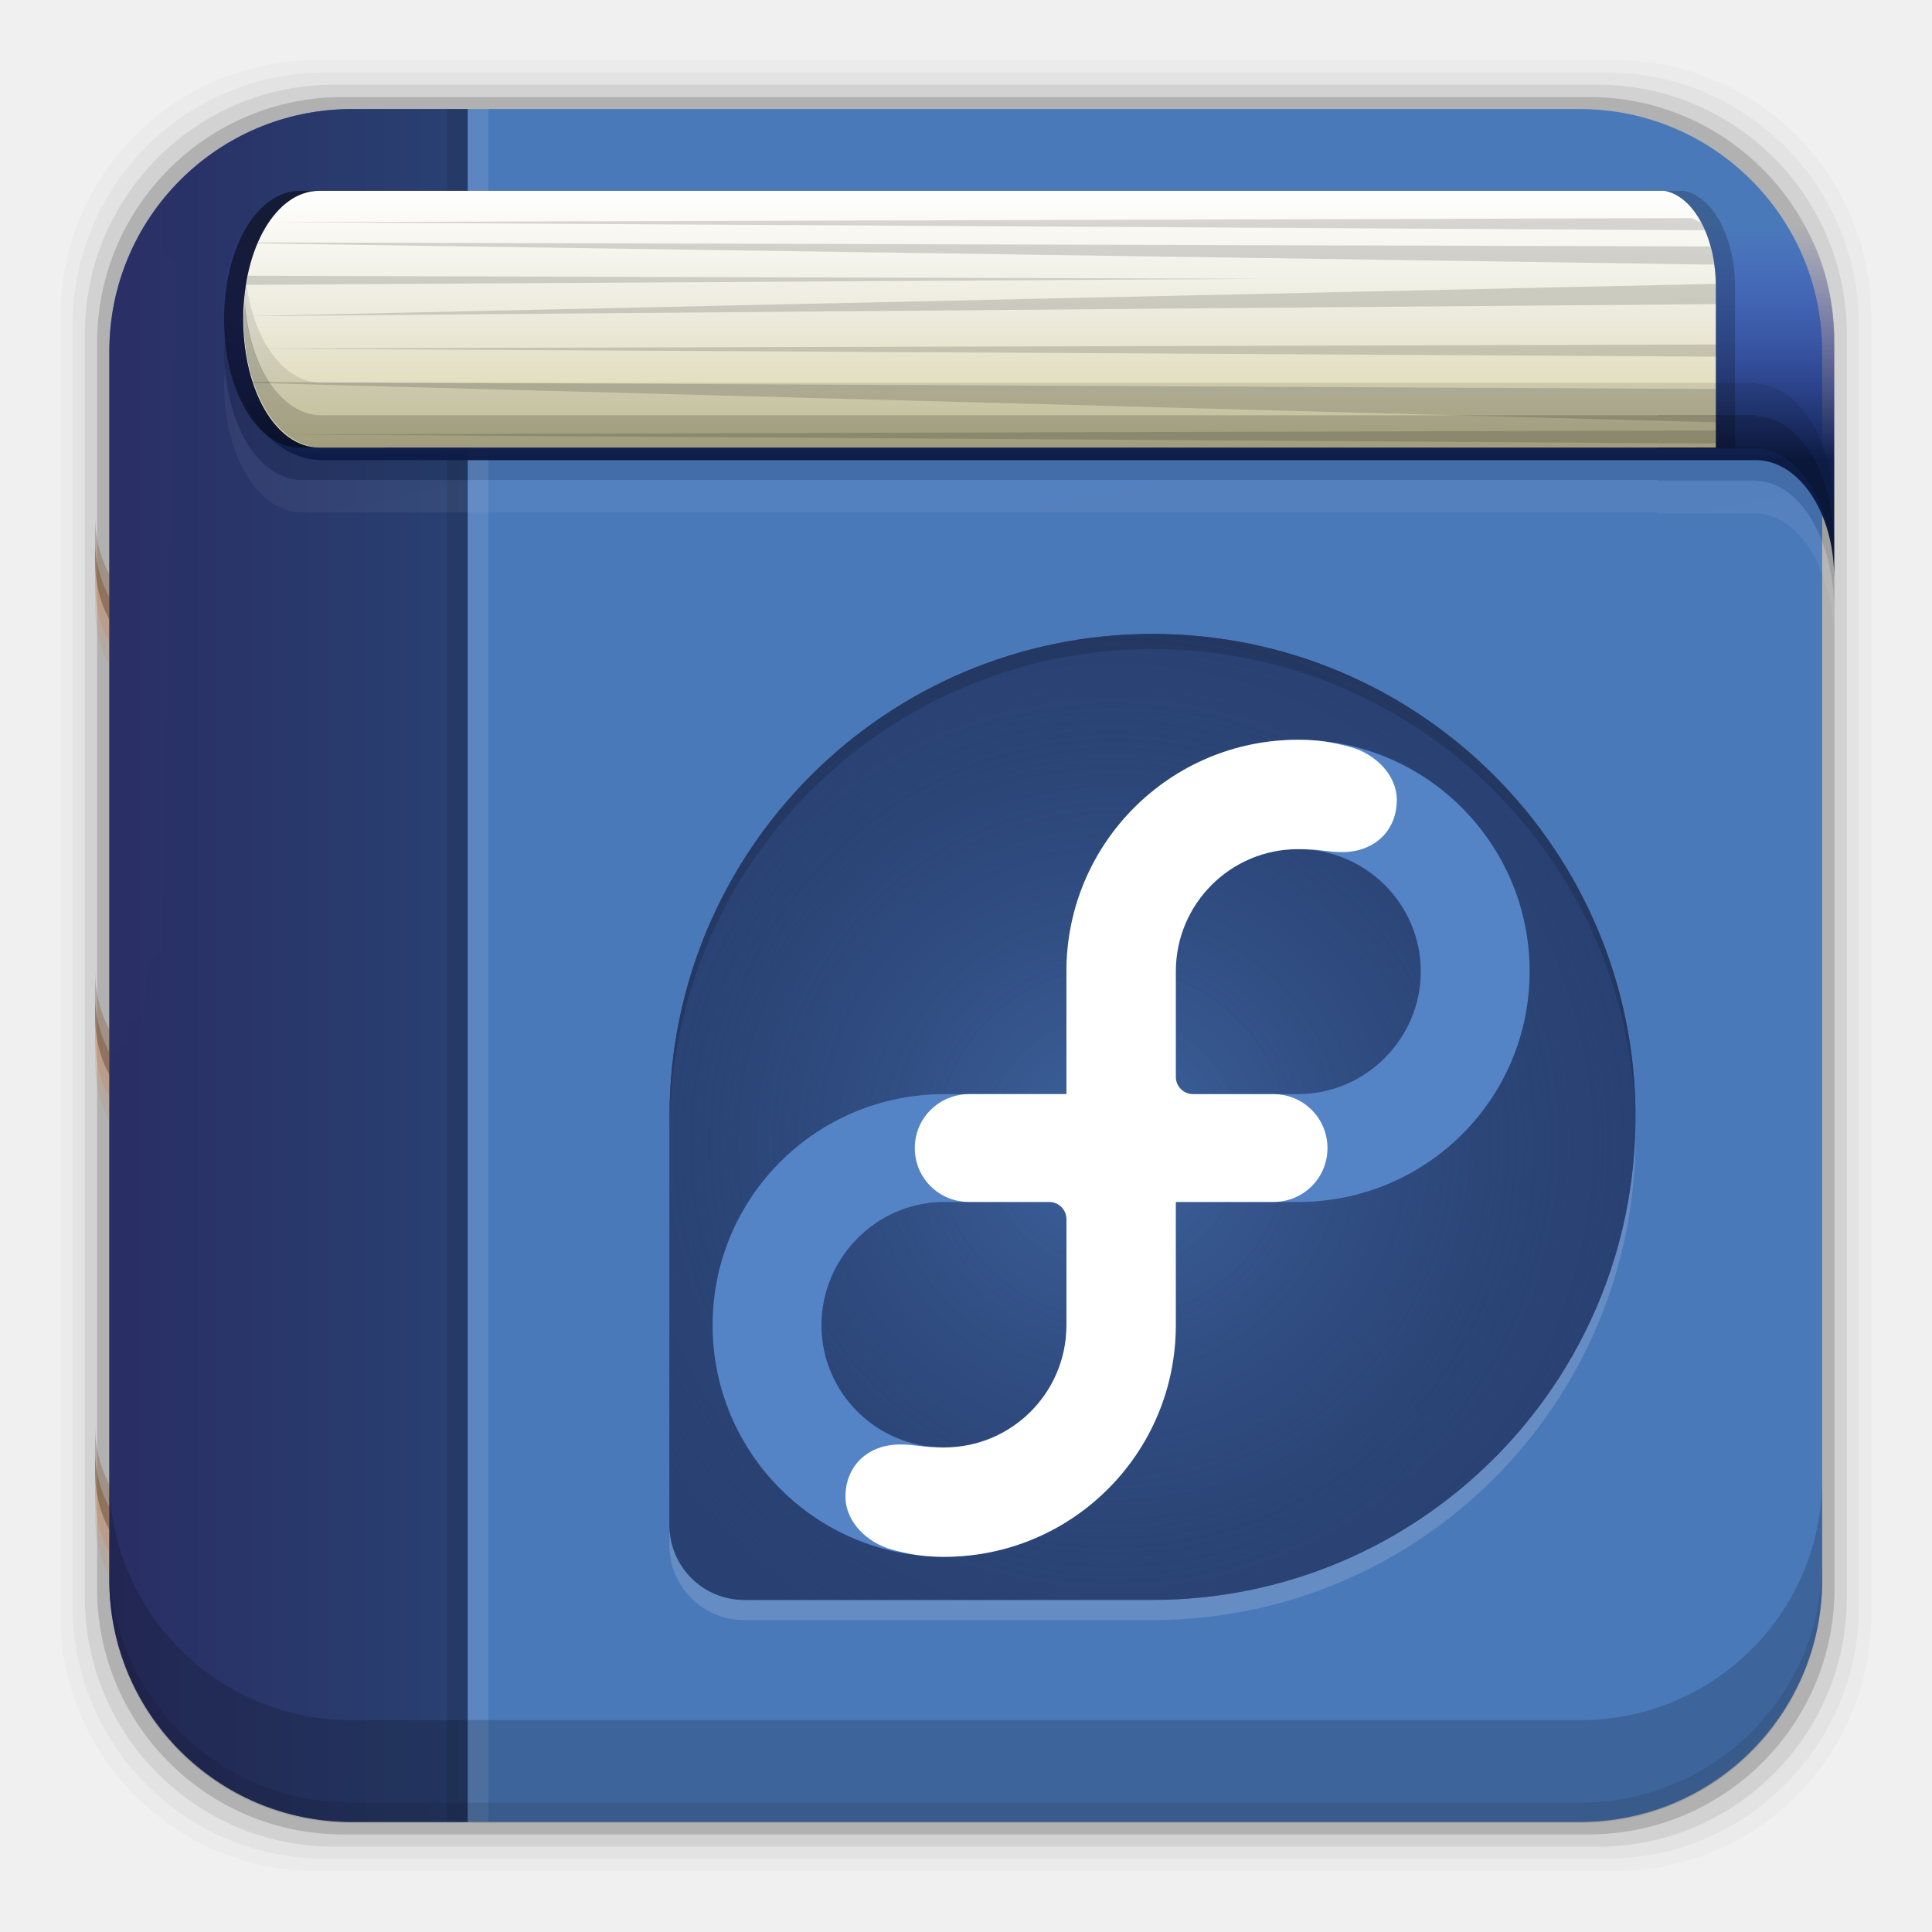
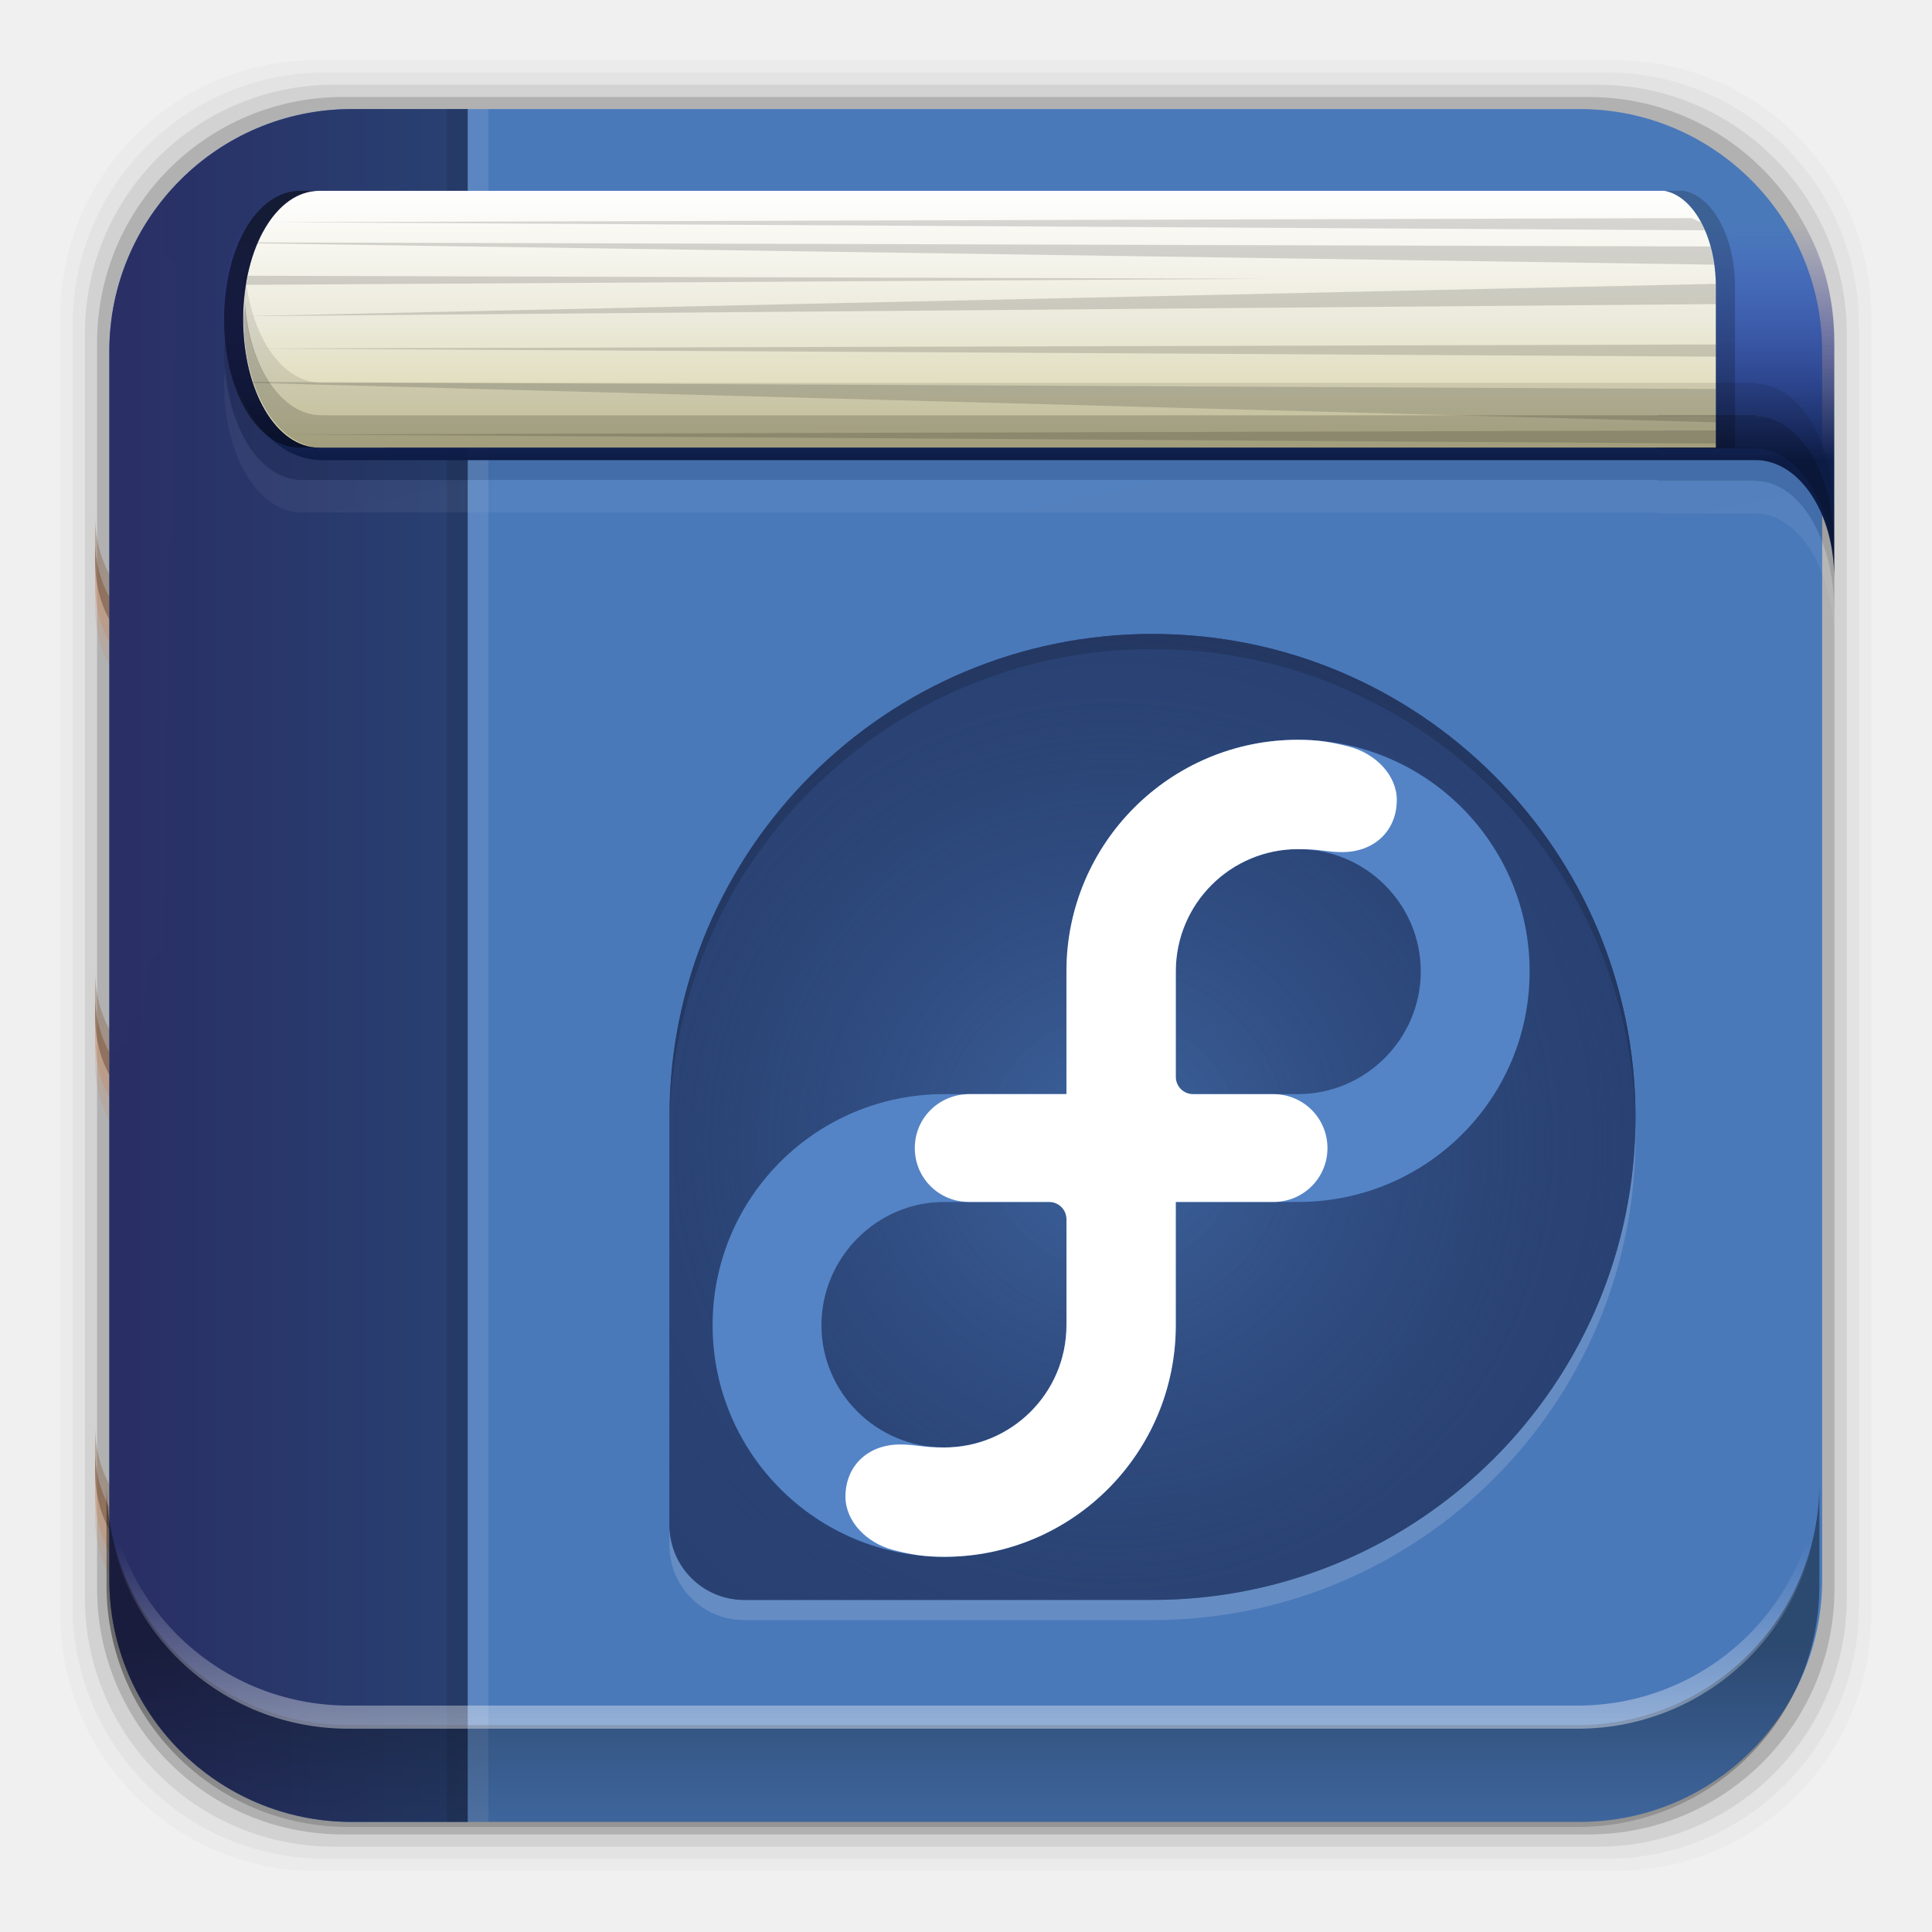
- <svg xmlns="http://www.w3.org/2000/svg" xmlns:xlink="http://www.w3.org/1999/xlink" height="96" width="96">
-   <defs>
+ <svg xmlns="http://www.w3.org/2000/svg" xmlns:xlink="http://www.w3.org/1999/xlink" height="96" width="96" id="svg2" version="1.1">
+   <defs id="defs4">
    <linearGradient x2="0" y1="20.221" y2="138.66" gradientUnits="userSpaceOnUse" id="linearGradient3613-17">
-       <stop stop-color="#fff" />
-       <stop stop-color="#fff" stop-opacity="0" offset="1" />
+       <stop stop-color="#fff" id="stop7" />
+       <stop stop-color="#fff" stop-opacity="0" offset="1" id="stop9" />
    </linearGradient>
    <clipPath id="clipPath3613-7">
-       <rect x="6" rx="6" y="6" height="84" width="84" />
+       <rect x="6" rx="6" y="6" height="84" width="84" id="rect12" />
    </clipPath>
    <filter x="-0.192" y="-0.192" height="1.384" color-interpolation-filters="sRGB" id="filter3794-6" width="1.384">
-       <feGaussianBlur stdDeviation="5.28" />
+       <feGaussianBlur stdDeviation="5.28" id="feGaussianBlur15" />
    </filter>
-     <radialGradient cy="133.1" r="154.62" gradientUnits="userSpaceOnUse" id="radialGradient3122" cx="115.9" gradientTransform="matrix(0.19023 0 0 0.19024 30 18)">
-       <stop stop-color="#294172" stop-opacity="0.374" />
-       <stop stop-color="#294172" offset="1" />
+     <radialGradient cy="133.1" r="154.62" gradientUnits="userSpaceOnUse" id="radialGradient3122" cx="115.9" gradientTransform="matrix(0.19023,0,0,0.19024,30,18)">
+       <stop stop-color="#294172" stop-opacity="0.374" id="stop18" />
+       <stop stop-color="#294172" offset="1" id="stop20" />
    </radialGradient>
-     <radialGradient cy="133.1" r="154.62" gradientUnits="userSpaceOnUse" id="radialGradient2877-3" cx="115.9" gradientTransform="matrix(0.19023 0 0 0.19024 30 18)">
-       <stop stop-color="#294172" stop-opacity="0" />
-       <stop stop-color="#294172" offset="1" />
+     <radialGradient cy="133.1" r="154.62" gradientUnits="userSpaceOnUse" id="radialGradient2877-3" cx="115.9" gradientTransform="matrix(0.19023,0,0,0.19024,30,18)">
+       <stop stop-color="#294172" stop-opacity="0" id="stop23" />
+       <stop stop-color="#294172" offset="1" id="stop25" />
    </radialGradient>
    <linearGradient x1="6" x2="24" gradientUnits="userSpaceOnUse" id="linearGradient3850" gradientTransform="matrix(1 0 0 1 0 -1)">
-       <stop stop-color="#c4875e" />
-       <stop stop-color="#c4875e" stop-opacity="0" offset="1" />
+       <stop stop-color="#c4875e" id="stop28" />
+       <stop stop-color="#c4875e" stop-opacity="0" offset="1" id="stop30" />
    </linearGradient>
    <linearGradient x1="6" x2="24" gradientUnits="userSpaceOnUse" id="linearGradient3854" gradientTransform="matrix(1 0 0 1 0 1)">
-       <stop stop-color="#784421" />
-       <stop stop-color="#784421" stop-opacity="0" offset="1" />
+       <stop stop-color="#784421" id="stop33" />
+       <stop stop-color="#784421" stop-opacity="0" offset="1" id="stop35" />
    </linearGradient>
-     <linearGradient x1="32" x2="16" xlink:href="#linearGradient3613-17" gradientUnits="userSpaceOnUse" id="linearGradient3888" gradientTransform="matrix(0.97605 0 0 -1.6072 3.295 1107.2)" />
-     <linearGradient x2="0" y1="88" y2="80" gradientUnits="userSpaceOnUse" id="linearGradient3892" gradientTransform="matrix(0.95072 0 0 -1.6072 3.498 1107.2)">
-       <stop stop-color="#fff" />
-       <stop stop-color="#eceadb" offset="0.5" />
-       <stop stop-color="#d8d3a6" offset="1" />
+     <linearGradient x1="32" x2="16" xlink:href="#linearGradient3613-17" gradientUnits="userSpaceOnUse" id="linearGradient3888" gradientTransform="matrix(0.97605,0,0,-1.6072,3.295,150.84)" />
+     <linearGradient x2="0" y1="88" y2="80" gradientUnits="userSpaceOnUse" id="linearGradient3892" gradientTransform="matrix(0.95072,0,0,-1.6072,3.498,150.84)">
+       <stop stop-color="#fff" id="stop39" />
+       <stop stop-color="#eceadb" offset="0.5" id="stop41" />
+       <stop stop-color="#d8d3a6" offset="1" id="stop43" />
    </linearGradient>
    <linearGradient x1="4.725" x2="23.24" gradientUnits="userSpaceOnUse" id="linearGradient4699">
-       <stop stop-color="#292d63" />
-       <stop stop-color="#294172" offset="1" />
+       <stop stop-color="#292d63" id="stop46" />
+       <stop stop-color="#294172" offset="1" id="stop48" />
    </linearGradient>
    <clipPath clipPathUnits="userSpaceOnUse" id="clipPath4709">
-       <rect x="5.432" rx="12.04" y="961.78" height="85.11" width="85.11" />
+       <rect x="5.432" rx="12.04" y="961.78" height="85.11" width="85.11" id="rect51" />
    </clipPath>
-     <linearGradient x2="0" y1="80" y2="88" gradientUnits="userSpaceOnUse" id="linearGradient4713" gradientTransform="matrix(0.97605 0 0 -1.4644 3.295 1096.4)">
-       <stop stop-color="#0e1f4c" />
-       <stop stop-color="#3e45cd" stop-opacity="0" offset="1" />
+     <linearGradient x2="0" y1="80" y2="88" gradientUnits="userSpaceOnUse" id="linearGradient4713" gradientTransform="matrix(0.97605,0,0,-1.4644,3.295,140.04)">
+       <stop stop-color="#0e1f4c" id="stop54" />
+       <stop stop-color="#3e45cd" stop-opacity="0" offset="1" id="stop56" />
    </linearGradient>
    <path d="m54 18c-13.249 0-23.991 10.74-24 23.987v15.267 3.305 1.716c0 2.064 1.661 3.725 3.725 3.725h1.729 12.025 6.534c13.25-0.005 23.987-10.748 23.987-24 0-13.256-10.745-24-24-24z" id="SVGCleanerId_0" />
    <path d="m11 63c-2.77 0-5 2.23-5 5v1c0-2.77 2.23-5 5-5h13v-1h-13z" fill="url(#linearGradient3850)" color="#000000" id="SVGCleanerId_1" opacity="0.5" />
    <path d="m11 62c-2.77 0-5 2.23-5 5v1c0-2.77 2.23-5 5-5h13v-1h-13z" fill="url(#linearGradient3850)" color="#000000" id="SVGCleanerId_2" opacity="0.2" />
    <path d="m11 65c-2.77 0-5 2.23-5 5v1c0-2.77 2.23-5 5-5h13v-1h-13z" fill="url(#linearGradient3854)" color="#000000" id="SVGCleanerId_3" opacity="0.3" />
    <path d="m11 64c-2.77 0-5 2.23-5 5v1c0-2.77 2.23-5 5-5h13v-1h-13z" fill="url(#linearGradient3854)" color="#000000" id="SVGCleanerId_4" opacity="0.6" />
+     <linearGradient xlink:href="#linearGradient3613-17" id="linearGradient11714" gradientUnits="userSpaceOnUse" y1="20.221" x2="0" y2="138.66" />
+     <linearGradient xlink:href="#linearGradient14231" id="linearGradient14237" x1="50.708" y1="81.682" x2="50.708" y2="96.54" gradientUnits="userSpaceOnUse" />
+     <linearGradient id="linearGradient14231">
+       <stop style="stop-color:#000000;stop-opacity:1;" offset="0" id="stop14233" />
+       <stop style="stop-color:#000000;stop-opacity:0;" offset="1" id="stop14235" />
+     </linearGradient>
+     <linearGradient xlink:href="#linearGradient14239" id="linearGradient14245" x1="49.877" y1="87.938" x2="49.877" y2="76.72" gradientUnits="userSpaceOnUse" />
+     <linearGradient id="linearGradient14239">
+       <stop style="stop-color:#ffffff;stop-opacity:1;" offset="0" id="stop14241" />
+       <stop style="stop-color:#ffffff;stop-opacity:0;" offset="1" id="stop14243" />
+     </linearGradient>
  </defs>
-   <g transform="matrix(1 0 0 1 0 -956.36)">
-     <rect x="3" rx="12.724" y="959.35" fill-opacity="0.02" height="89.98" width="89.98" />
-     <rect x="3.608" rx="12.552" y="959.96" fill-opacity="0.039" height="88.76" width="88.76" />
-     <rect x="4.216" rx="12.38" y="960.57" fill-opacity="0.078" height="87.55" width="87.55" />
-     <rect x="4.824" rx="12.208" y="961.18" fill-opacity="0.157" height="86.33" width="86.33" />
-     <g transform="matrix(1.0287 0 0 -1.1307 -1.448 1062.3)">
-       <g transform="matrix(1 0 0 1 0 0)">
-         <use xlink:href="#SVGCleanerId_1" />
-         <use xlink:href="#SVGCleanerId_2" />
-         <use xlink:href="#SVGCleanerId_3" />
-         <use xlink:href="#SVGCleanerId_4" />
-       </g>
-       <g transform="matrix(1 0 0 1 0 -20)">
-         <use xlink:href="#SVGCleanerId_1" />
-         <use xlink:href="#SVGCleanerId_2" />
-         <use xlink:href="#SVGCleanerId_3" />
-         <use xlink:href="#SVGCleanerId_4" />
-       </g>
-       <g transform="matrix(1 0 0 1 0 -40)">
-         <use xlink:href="#SVGCleanerId_1" />
-         <use xlink:href="#SVGCleanerId_2" />
-         <use xlink:href="#SVGCleanerId_3" />
-         <use xlink:href="#SVGCleanerId_4" />
-       </g>
+   <rect style="fill-opacity:0.02" id="rect65" width="89.98" height="89.98" y="2.99" rx="12.724" x="3" />
+   <rect style="fill-opacity:0.039" id="rect67" width="88.76" height="88.76" y="3.6" rx="12.552" x="3.608" />
+   <rect style="fill-opacity:0.078" id="rect69" width="87.55" height="87.55" y="4.21" rx="12.38" x="4.216" />
+   <rect style="fill-opacity:0.157" id="rect71" width="86.33" height="86.33" y="4.82" rx="12.208" x="4.824" />
+   <g id="g73" transform="matrix(1.0287,0,0,-1.1307,-1.448,105.94)">
+     <g id="g75">
+       <use height="100%" width="100%" y="0" x="0" id="use77" xlink:href="#SVGCleanerId_1" />
+       <use height="100%" width="100%" y="0" x="0" id="use79" xlink:href="#SVGCleanerId_2" />
+       <use height="100%" width="100%" y="0" x="0" id="use81" xlink:href="#SVGCleanerId_3" />
+       <use height="100%" width="100%" y="0" x="0" id="use83" xlink:href="#SVGCleanerId_4" />
    </g>
-     <g clip-path="url(#clipPath4709)">
-       <rect x="3.637" rx="7.083" ry="6.784" y="-1055.5" fill="#4a79ba" height="94.98" width="87.5" transform="matrix(1 0 0 -1 0 0)" />
-       <path d="m10.897 1055.5c-3.42 0-6.172-3.026-6.172-6.784v-81.409c0-3.758 2.753-6.784 6.172-6.784h12.345v94.977h-12.345z" fill="url(#linearGradient4699)" />
-       <rect x="23.24" y="-1055.5" fill="#fff" height="94.98" opacity="0.1" width="1.029" transform="matrix(1 0 0 -1 0 0)" />
-       <rect x="22.21" y="-1055.5" height="94.98" opacity="0.1" width="1.029" transform="matrix(1 0 0 -1 0 0)" />
+     <g id="g85" transform="translate(0,-20)">
+       <use height="100%" width="100%" y="0" x="0" id="use87" xlink:href="#SVGCleanerId_1" />
+       <use height="100%" width="100%" y="0" x="0" id="use89" xlink:href="#SVGCleanerId_2" />
+       <use height="100%" width="100%" y="0" x="0" id="use91" xlink:href="#SVGCleanerId_3" />
+       <use height="100%" width="100%" y="0" x="0" id="use93" xlink:href="#SVGCleanerId_4" />
    </g>
-     <path d="m91.139 985.08c0-3.245-1.741-5.857-3.904-5.857h-3.904-67.347c-2.704 0-4.88-3.266-4.88-7.322 0-3.549 1.676-6.504 3.904-7.185 0.122-0.03 0.241-0.073 0.366-0.091 0.04-0.007 0.081 0.005 0.122 0 0.159-0.019 0.326-0.046 0.488-0.046h67.439 1.861c3.244 0 5.856 3.919 5.856 8.786z" fill="url(#linearGradient4713)" />
-     <path d="m15.857 978.6c-2.12 0-3.773-2.795-3.773-6.379 0-3.584 1.653-6.379 3.773-6.379h66.848c1.435 0.258 2.555 2.276 2.555 4.771v7.986z" fill="url(#linearGradient3892)" color="#000000" />
-     <path d="m91.139 986.69c0-3.562-1.741-6.429-3.904-6.429h-4.88v-0.051h-67.347c-2.176 0-3.874-2.795-3.874-6.379 0-0.276 0.042-0.538 0.061-0.804 0.235 3.185 1.804 5.575 3.813 5.575h72.228v0.05c2.163 0 3.904 2.867 3.904 6.429v1.607z" color="#000000" opacity="0.1" />
-     <path d="m91.139 988.3c0-3.562-1.741-6.429-3.904-6.429h-4.88v-0.051h-67.347c-2.176 0-3.874-2.795-3.874-6.379 0-0.276 0.042-0.538 0.061-0.804 0.235 3.185 1.804 5.575 3.813 5.575h72.228v0.051c2.163 0 3.904 2.867 3.904 6.429v1.607z" fill="url(#linearGradient3888)" color="#000000" opacity="0.1" />
-     <path d="m14.907 978.6c-2.12 0-3.773-2.795-3.773-6.379 0-3.584 1.653-6.379 3.773-6.379h0.951c-2.12 0-3.773 2.795-3.773 6.379s1.653 6.379 3.773 6.379h-0.951z" color="#000000" opacity="0.5" />
-     <path d="m85.26 978.4-71.037-0.452 71.037-0.201v0.653zm0-1.055-72.671-1.959c-0.002-0.005-0.028 0.005-0.03 0-0.004-0.013 0.004-0.037 0-0.05l72.7 0.352v1.657zm0-3.265-73.057-0.402 73.057-0.201v0.603zm-73.176-2.009 73.176-1.607c0.001 0.051 0 0.099 0 0.151v0.854l-73.176 0.603zm0.149-1.557c0.025-0.155 0.058-0.302 0.089-0.452l50.537 0.151-50.626 0.301zm72.938-1.004-72.374-1.055c0.009-0.019 0.021-0.031 0.03-0.05l72.166 0.201c0.022 0.081 0.041 0.167 0.059 0.251 0.049 0.209 0.088 0.431 0.119 0.653zm-0.446-1.708-71.334-0.402 70.65-0.201 0.475 0.201c0.072 0.133 0.145 0.256 0.208 0.402z" opacity="0.15" />
-     <path d="m85.26 978.6v-7.986c0-2.496-1.121-4.514-2.555-4.771h0.951c1.435 0.258 2.555 2.276 2.555 4.771v7.986h-0.951z" color="#000000" opacity="0.2" />
-     <path d="m91.139 985.08c0-3.562-1.741-6.429-3.904-6.429h-4.88v-0.05h-66.371c-2.176 0-3.874-2.795-3.874-6.379 0-0.276 0.042-0.538 0.061-0.804 0.235 3.185 1.804 5.575 3.813 5.575h71.251v0.05c2.163 0 3.904 2.867 3.904 6.429z" color="#000000" opacity="0.25" />
-     <path d="m91.139 983.47c0-3.562-1.741-6.429-3.904-6.429h-4.88v-0.05h-66.371c-2.176 0-3.874-2.795-3.874-6.379 0-0.276 0.042-0.538 0.061-0.804 0.235 3.185 1.804 5.575 3.813 5.575h71.251v0.05c2.163 0 3.904 2.867 3.904 6.429z" color="#000000" opacity="0.1" />
-     <path d="m5.432 1029.8v5.066c0 6.668 5.364 12.032 12.032 12.032h61.049c6.668 0 12.032-5.364 12.032-12.032v-5.066c0 6.668-5.364 12.032-12.032 12.032h-61.049c-6.668 0-12.032-5.364-12.032-12.032z" fill-opacity="0.17" />
-     <path d="m5.432 1033.9v1.013c0 6.668 5.364 12.032 12.032 12.032h61.049c6.668 0 12.032-5.364 12.032-12.032v-1.013c0 6.668-5.364 12.032-12.032 12.032h-61.049c-6.668 0-12.032-5.364-12.032-12.032z" fill-opacity="0.098" />
-     <rect x="15" stroke-width="0.5" rx="12" y="15" clip-path="url(#clipPath3613-7)" fill="url(#linearGradient3613-17)" stroke="#fff" height="66" filter="url(#filter3794-6)" opacity="0.1" stroke-linecap="round" width="66" transform="matrix(1 0 0 1 -80.23 938.61)" />
-     <g transform="matrix(1 0 0 1 3.266 969.86)">
-       <use xlink:href="#SVGCleanerId_0" fill="url(#radialGradient3122)" />
-       <use xlink:href="#SVGCleanerId_0" fill="url(#radialGradient2877-3)" />
-       <path d="m61.233 23.259c-6.356 0-11.508 5.152-11.508 11.508v0.008 6.091h-6.072-0.002c-6.356 0-11.508 5.127-11.508 11.483 0 6.356 5.152 11.509 11.508 11.509 6.355 0 11.507-5.152 11.507-11.509v-0.008-6.116h6.072 0.003c6.355 0 11.507-5.102 11.507-11.458s-5.152-11.508-11.507-11.508zm-11.508 29.101c-0.005 3.349-2.723 6.064-6.074 6.064-3.354 0-6.099-2.719-6.099-6.074 0-3.356 2.744-6.125 6.099-6.125h0.008 5.205 0.004c0.474 0 0.858 0.383 0.858 0.857 0 0.001-0.001 0.001-0.001 0.002v5.277h-0zm11.507-11.494h-0.006-5.208-0.003c-0.474 0-0.857-0.383-0.857-0.858v-0-5.251c0.006-3.351 2.723-6.065 6.074-6.065 3.354 0 6.099 2.72 6.099 6.075 0 3.355-2.745 6.099-6.099 6.099z" fill="#5484c6" />
-       <path d="m49.725 40.866v-6.091-0.008c0-6.356 5.152-11.508 11.508-11.508 0.964 0 1.649 0.109 2.542 0.342 1.302 0.341 2.364 1.407 2.365 2.649 0.001 1.5-1.089 2.591-2.716 2.591-0.775 0-1.056-0.148-2.191-0.148-3.351 0-6.068 2.714-6.074 6.065v5.251 0c0 0.474 0.383 0.858 0.857 0.858h0.003 3.988c1.486 0 2.687 1.19 2.688 2.68 0 1.491-1.202 2.678-2.688 2.678h-4.849v6.116 0.009c0 6.355-5.152 11.507-11.507 11.507-0.964 0-1.649-0.109-2.542-0.342-1.302-0.341-2.365-1.408-2.365-2.649 0-1.5 1.088-2.591 2.717-2.591 0.775 0 1.056 0.149 2.191 0.149 3.351 0 6.069-2.714 6.074-6.064v-5.279c0-0.473-0.384-0.857-0.858-0.857h-0.002-3.988c-1.487 0-2.688-1.186-2.688-2.678-0-1.5 1.214-2.681 2.716-2.681h4.82v-0z" fill="#fff" />
-       <path d="m54 18c-13.249 0-23.991 10.729-24 23.977v0.75c0.009-13.248 10.751-23.977 24-23.977 13.13 0 23.8 10.542 24 23.625 0.002-0.125 0-0.25 0-0.375 0-13.256-10.745-24-24-24z" opacity="0.15" />
-       <path d="m78 42.5c-0.264 13.023-10.916 23.495-24 23.5h-6.531-12-1.75c-2.063 0-3.719-1.656-3.719-3.719v1c0 2.063 1.656 3.719 3.719 3.719h1.75 12 6.531c13.25-0.005 24-10.748 24-24 0-0.166 0.003-0.335 0-0.5z" fill="#fff" opacity="0.15" />
+     <g id="g95" transform="translate(0,-40)">
+       <use height="100%" width="100%" y="0" x="0" id="use97" xlink:href="#SVGCleanerId_1" />
+       <use height="100%" width="100%" y="0" x="0" id="use99" xlink:href="#SVGCleanerId_2" />
+       <use height="100%" width="100%" y="0" x="0" id="use101" xlink:href="#SVGCleanerId_3" />
+       <use height="100%" width="100%" y="0" x="0" id="use103" xlink:href="#SVGCleanerId_4" />
    </g>
  </g>
+   <g id="g105" clip-path="url(#clipPath4709)" transform="translate(0,-956.36)">
+     <rect style="fill:#4a79ba" id="rect107" transform="scale(1,-1)" width="87.5" height="94.98" y="-1055.5" ry="6.784" rx="7.083" x="3.637" />
+     <path style="fill:url(#linearGradient4699)" id="path109" d="m 10.897,1055.5 c -3.42,0 -6.172,-3.026 -6.172,-6.784 l 0,-81.409 c 0,-3.758 2.753,-6.784 6.172,-6.784 l 12.345,0 0,94.977 -12.345,0 z" />
+     <rect style="opacity:0.1;fill:#ffffff" id="rect111" transform="scale(1,-1)" width="1.029" height="94.98" y="-1055.5" x="23.24" />
+     <rect style="opacity:0.1" id="rect113" transform="scale(1,-1)" width="1.029" height="94.98" y="-1055.5" x="22.21" />
+   </g>
+   <path style="fill:url(#linearGradient4713)" id="path115" d="m 91.139,28.72 c 0,-3.245 -1.741,-5.857 -3.904,-5.857 l -3.904,0 -67.347,0 c -2.704,0 -4.88,-3.266 -4.88,-7.322 0,-3.549 1.676,-6.504 3.904,-7.185 0.122,-0.03 0.241,-0.073 0.366,-0.091 0.04,-0.007 0.081,0.005 0.122,0 0.159,-0.019 0.326,-0.046 0.488,-0.046 l 67.439,0 1.861,0 c 3.244,0 5.856,3.919 5.856,8.786 z" />
+   <path style="color:#000000;fill:url(#linearGradient3892)" id="path117" d="m 15.857,22.24 c -2.12,0 -3.773,-2.795 -3.773,-6.379 0,-3.584 1.653,-6.379 3.773,-6.379 l 66.848,0 c 1.435,0.258 2.555,2.276 2.555,4.771 l 0,7.986 z" />
+   <path style="color:#000000;opacity:0.1" id="path119" d="m 91.139,30.33 c 0,-3.562 -1.741,-6.429 -3.904,-6.429 l -4.88,0 0,-0.051 -67.347,0 c -2.176,0 -3.874,-2.795 -3.874,-6.379 0,-0.276 0.042,-0.538 0.061,-0.804 0.235,3.185 1.804,5.575 3.813,5.575 l 72.228,0 0,0.05 c 2.163,0 3.904,2.867 3.904,6.429 l 0,1.607 z" />
+   <path style="color:#000000;opacity:0.1;fill:url(#linearGradient3888)" id="path121" d="m 91.139,31.94 c 0,-3.562 -1.741,-6.429 -3.904,-6.429 l -4.88,0 0,-0.051 -67.347,0 c -2.176,0 -3.874,-2.795 -3.874,-6.379 0,-0.276 0.042,-0.538 0.061,-0.804 0.235,3.185 1.804,5.575 3.813,5.575 l 72.228,0 0,0.051 c 2.163,0 3.904,2.867 3.904,6.429 l 0,1.607 z" />
+   <path style="color:#000000;opacity:0.5" id="path123" d="m 14.907,22.24 c -2.12,0 -3.773,-2.795 -3.773,-6.379 0,-3.584 1.653,-6.379 3.773,-6.379 l 0.951,0 c -2.12,0 -3.773,2.795 -3.773,6.379 0,3.584 1.653,6.379 3.773,6.379 l -0.951,0 z" />
+   <path style="opacity:0.15" id="path125" d="m 85.26,22.04 -71.037,-0.452 71.037,-0.201 0,0.653 z m 0,-1.055 -72.671,-1.959 c -0.002,-0.005 -0.028,0.005 -0.03,0 -0.004,-0.013 0.004,-0.037 0,-0.05 l 72.7,0.352 0,1.657 z m 0,-3.265 -73.057,-0.402 73.057,-0.201 0,0.603 z M 12.084,15.711 85.26,14.104 c 9.4e-4,0.051 0,0.099 0,0.151 l 0,0.854 -73.176,0.603 z m 0.149,-1.557 c 0.025,-0.155 0.058,-0.302 0.089,-0.452 l 50.537,0.151 -50.626,0.301 z m 72.938,-1.004 -72.374,-1.055 c 0.009,-0.019 0.021,-0.031 0.03,-0.05 l 72.166,0.201 c 0.022,0.081 0.041,0.167 0.059,0.251 0.049,0.209 0.088,0.431 0.119,0.653 z m -0.446,-1.708 -71.334,-0.402 70.65,-0.201 0.475,0.201 c 0.072,0.133 0.145,0.256 0.208,0.402 z" />
+   <path style="color:#000000;opacity:0.2" id="path127" d="m 85.26,22.24 0,-7.986 c 0,-2.496 -1.121,-4.514 -2.555,-4.771 l 0.951,0 c 1.435,0.258 2.555,2.276 2.555,4.771 l 0,7.986 -0.951,0 z" />
+   <path style="color:#000000;opacity:0.25" id="path129" d="m 91.139,28.72 c 0,-3.562 -1.741,-6.429 -3.904,-6.429 l -4.88,0 0,-0.05 -66.371,0 c -2.176,0 -3.874,-2.795 -3.874,-6.379 0,-0.276 0.042,-0.538 0.061,-0.804 0.235,3.185 1.804,5.575 3.813,5.575 l 71.251,0 0,0.05 c 2.163,0 3.904,2.867 3.904,6.429 z" />
+   <path style="color:#000000;opacity:0.1" id="path131" d="m 91.139,27.11 c 0,-3.562 -1.741,-6.429 -3.904,-6.429 l -4.88,0 0,-0.05 -66.371,0 c -2.176,0 -3.874,-2.795 -3.874,-6.379 0,-0.276 0.042,-0.538 0.061,-0.804 0.235,3.185 1.804,5.575 3.813,5.575 l 71.251,0 0,0.05 c 2.163,0 3.904,2.867 3.904,6.429 z" />
+   <rect style="opacity:0.1;fill:url(#linearGradient11714);stroke:#ffffff;stroke-width:0.5;stroke-linecap:round;filter:url(#filter3794-6)" id="rect137" transform="translate(-80.23,-17.75)" width="66" height="66" clip-path="url(#clipPath3613-7)" y="15" rx="12" x="15" />
+   <g id="g139" transform="translate(3.266,13.5)">
+     <use height="100%" width="100%" y="0" x="0" style="fill:url(#radialGradient3122)" id="use141" xlink:href="#SVGCleanerId_0" />
+     <use height="100%" width="100%" y="0" x="0" style="fill:url(#radialGradient2877-3)" id="use143" xlink:href="#SVGCleanerId_0" />
+     <path style="fill:#5484c6" id="path145" d="m 61.233,23.259 c -6.356,0 -11.508,5.152 -11.508,11.508 l 0,0.008 0,6.091 -6.072,0 -0.002,0 c -6.356,0 -11.508,5.127 -11.508,11.483 0,6.356 5.152,11.509 11.508,11.509 6.355,0 11.507,-5.152 11.507,-11.509 l 0,-0.008 0,-6.116 6.072,0 0.003,0 c 6.355,0 11.507,-5.102 11.507,-11.458 0,-6.356 -5.152,-11.508 -11.507,-11.508 z M 49.725,52.36 c -0.005,3.349 -2.723,6.064 -6.074,6.064 -3.354,0 -6.099,-2.719 -6.099,-6.074 0,-3.356 2.744,-6.125 6.099,-6.125 l 0.008,0 5.205,0 0.004,0 c 0.474,0 0.858,0.383 0.858,0.857 0,9e-4 -5.84e-4,9e-4 -5.84e-4,0.002 l 0,5.277 -1.93e-4,0 z m 11.507,-11.494 -0.006,0 -5.208,0 -0.003,0 c -0.474,0 -0.857,-0.383 -0.857,-0.858 l 0,-1.94e-4 0,-5.251 c 0.006,-3.351 2.723,-6.065 6.074,-6.065 3.354,0 6.099,2.72 6.099,6.075 0,3.355 -2.745,6.099 -6.099,6.099 z" />
+     <path style="fill:#ffffff" id="path147" d="m 49.725,40.866 0,-6.091 0,-0.008 c 0,-6.356 5.152,-11.508 11.508,-11.508 0.964,0 1.649,0.109 2.542,0.342 1.302,0.341 2.364,1.407 2.365,2.649 5.81e-4,1.5 -1.089,2.591 -2.716,2.591 -0.775,0 -1.056,-0.148 -2.191,-0.148 -3.351,0 -6.068,2.714 -6.074,6.065 l 0,5.251 0,1.95e-4 c 0,0.474 0.383,0.858 0.857,0.858 l 0.003,0 3.988,0 c 1.486,0 2.687,1.19 2.688,2.68 0,1.491 -1.202,2.678 -2.688,2.678 l -4.849,0 0,6.116 0,0.009 c 0,6.355 -5.152,11.507 -11.507,11.507 -0.964,0 -1.649,-0.109 -2.542,-0.342 -1.302,-0.341 -2.365,-1.408 -2.365,-2.649 0,-1.5 1.088,-2.591 2.717,-2.591 0.775,0 1.056,0.149 2.191,0.149 3.351,0 6.069,-2.714 6.074,-6.064 l 0,-5.279 c 0,-0.473 -0.384,-0.857 -0.858,-0.857 l -0.002,0 -3.988,0 c -1.487,0 -2.688,-1.186 -2.688,-2.678 -3.9e-4,-1.5 1.214,-2.681 2.716,-2.681 l 4.82,0 0,-1.94e-4 z" />
+     <path style="opacity:0.15" id="path149" d="M 54,18 C 40.751,18 30.009,28.729 30,41.977 l 0,0.75 C 30.009,29.479 40.751,18.75 54,18.75 67.13,18.75 77.8,29.292 78,42.375 78.002,42.25 78,42.125 78,42 78,28.744 67.255,18 54,18 Z" />
+     <path style="opacity:0.15;fill:#ffffff" id="path151" d="M 78,42.5 C 77.736,55.523 67.084,65.995 54,66 l -6.531,0 -12,0 -1.75,0 c -2.063,0 -3.719,-1.656 -3.719,-3.719 l 0,1 c 0,2.063 1.656,3.719 3.719,3.719 l 1.75,0 12,0 6.531,0 c 13.25,-0.005 24,-10.748 24,-24 0,-0.166 0.003,-0.335 0,-0.5 z" />
+   </g>
+   <g id="g14291">
+     <path d="m 5.292,73.685 0,5.066 c 0,6.668 5.365,12.032 12.032,12.032 l 61.049,0 c 6.668,0 12.032,-5.364 12.032,-12.032 l 0,-5.066 c 0,6.668 -5.364,12.032 -12.032,12.032 l -61.049,0 c -6.668,0 -12.032,-5.364 -12.032,-12.032 z" id="path64" style="opacity:0.4;fill:url(#linearGradient14237);fill-opacity:1" />
+     <path id="path14214" d="m 5.293,72.718 0,1.15 c 0,6.668 5.363,12.031 12.031,12.031 l 61.049,0 c 6.668,0 12.031,-5.363 12.031,-12.031 l 0,-1.15 c 0,6.668 -5.364,12.031 -12.031,12.031 l -61.049,0 c -6.668,0 -12.031,-5.364 -12.031,-12.031 z" style="opacity:0.5;fill:url(#linearGradient14245);fill-opacity:1" />
+   </g>
</svg>
